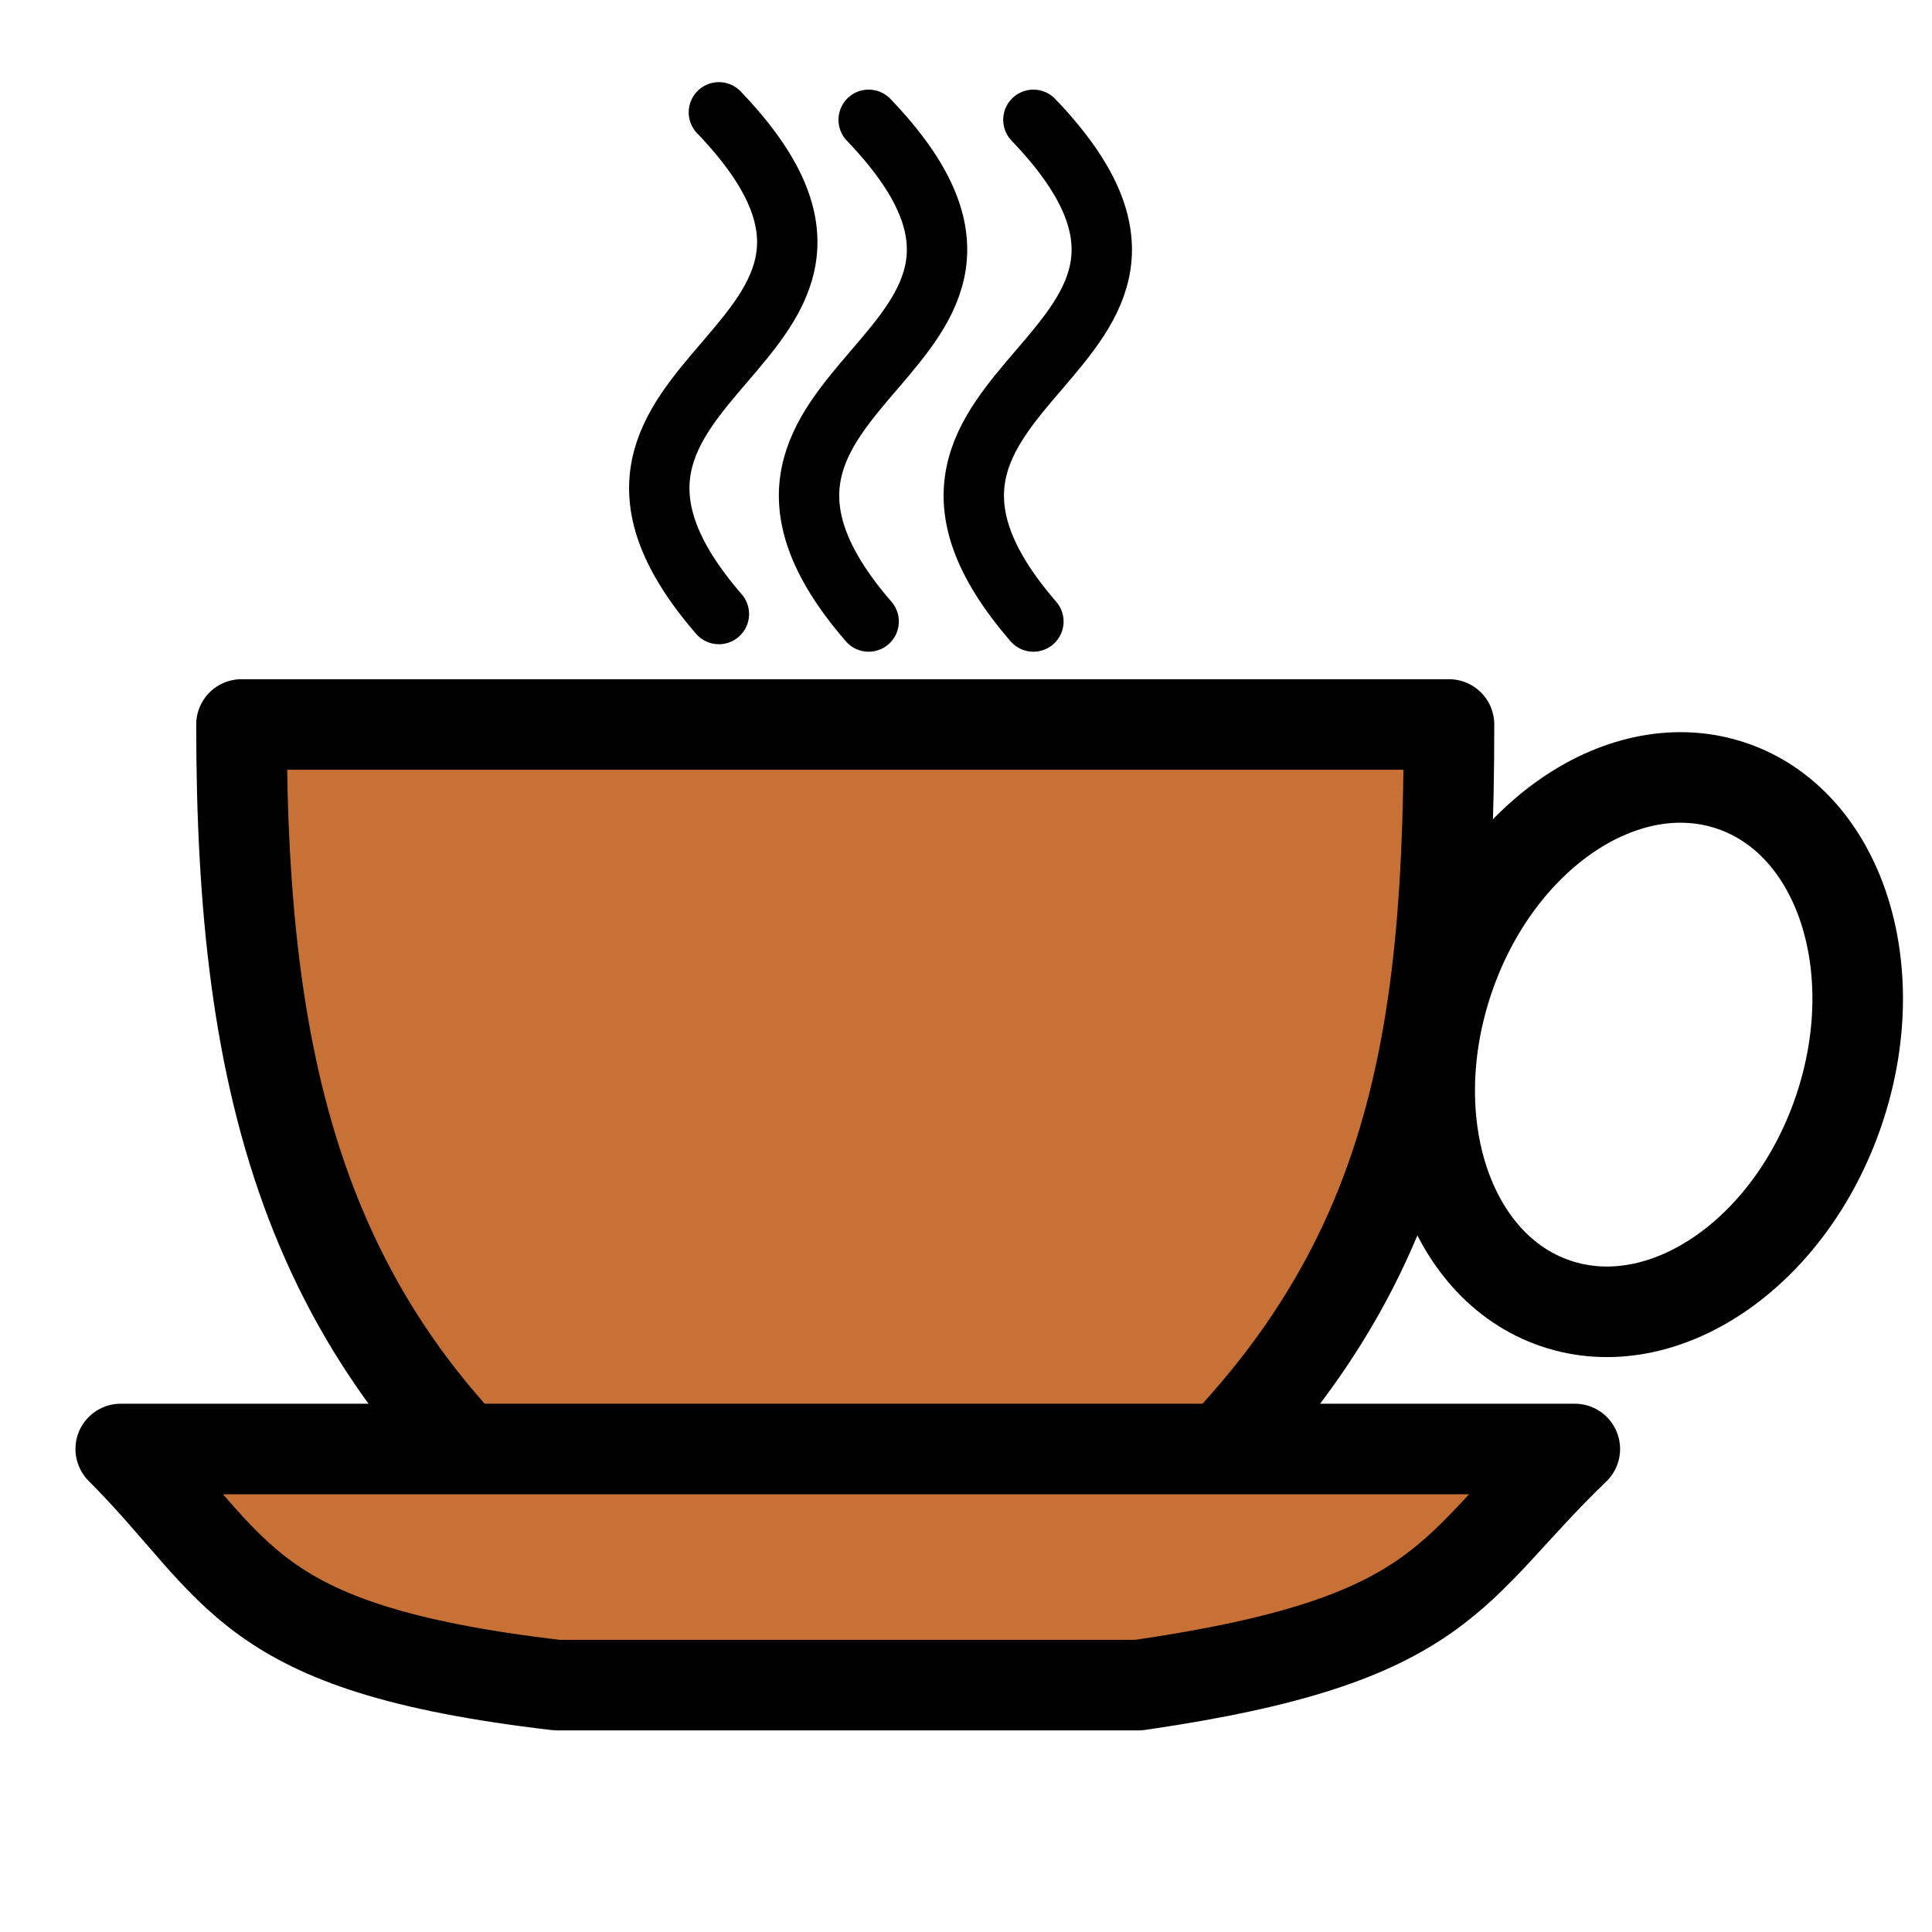
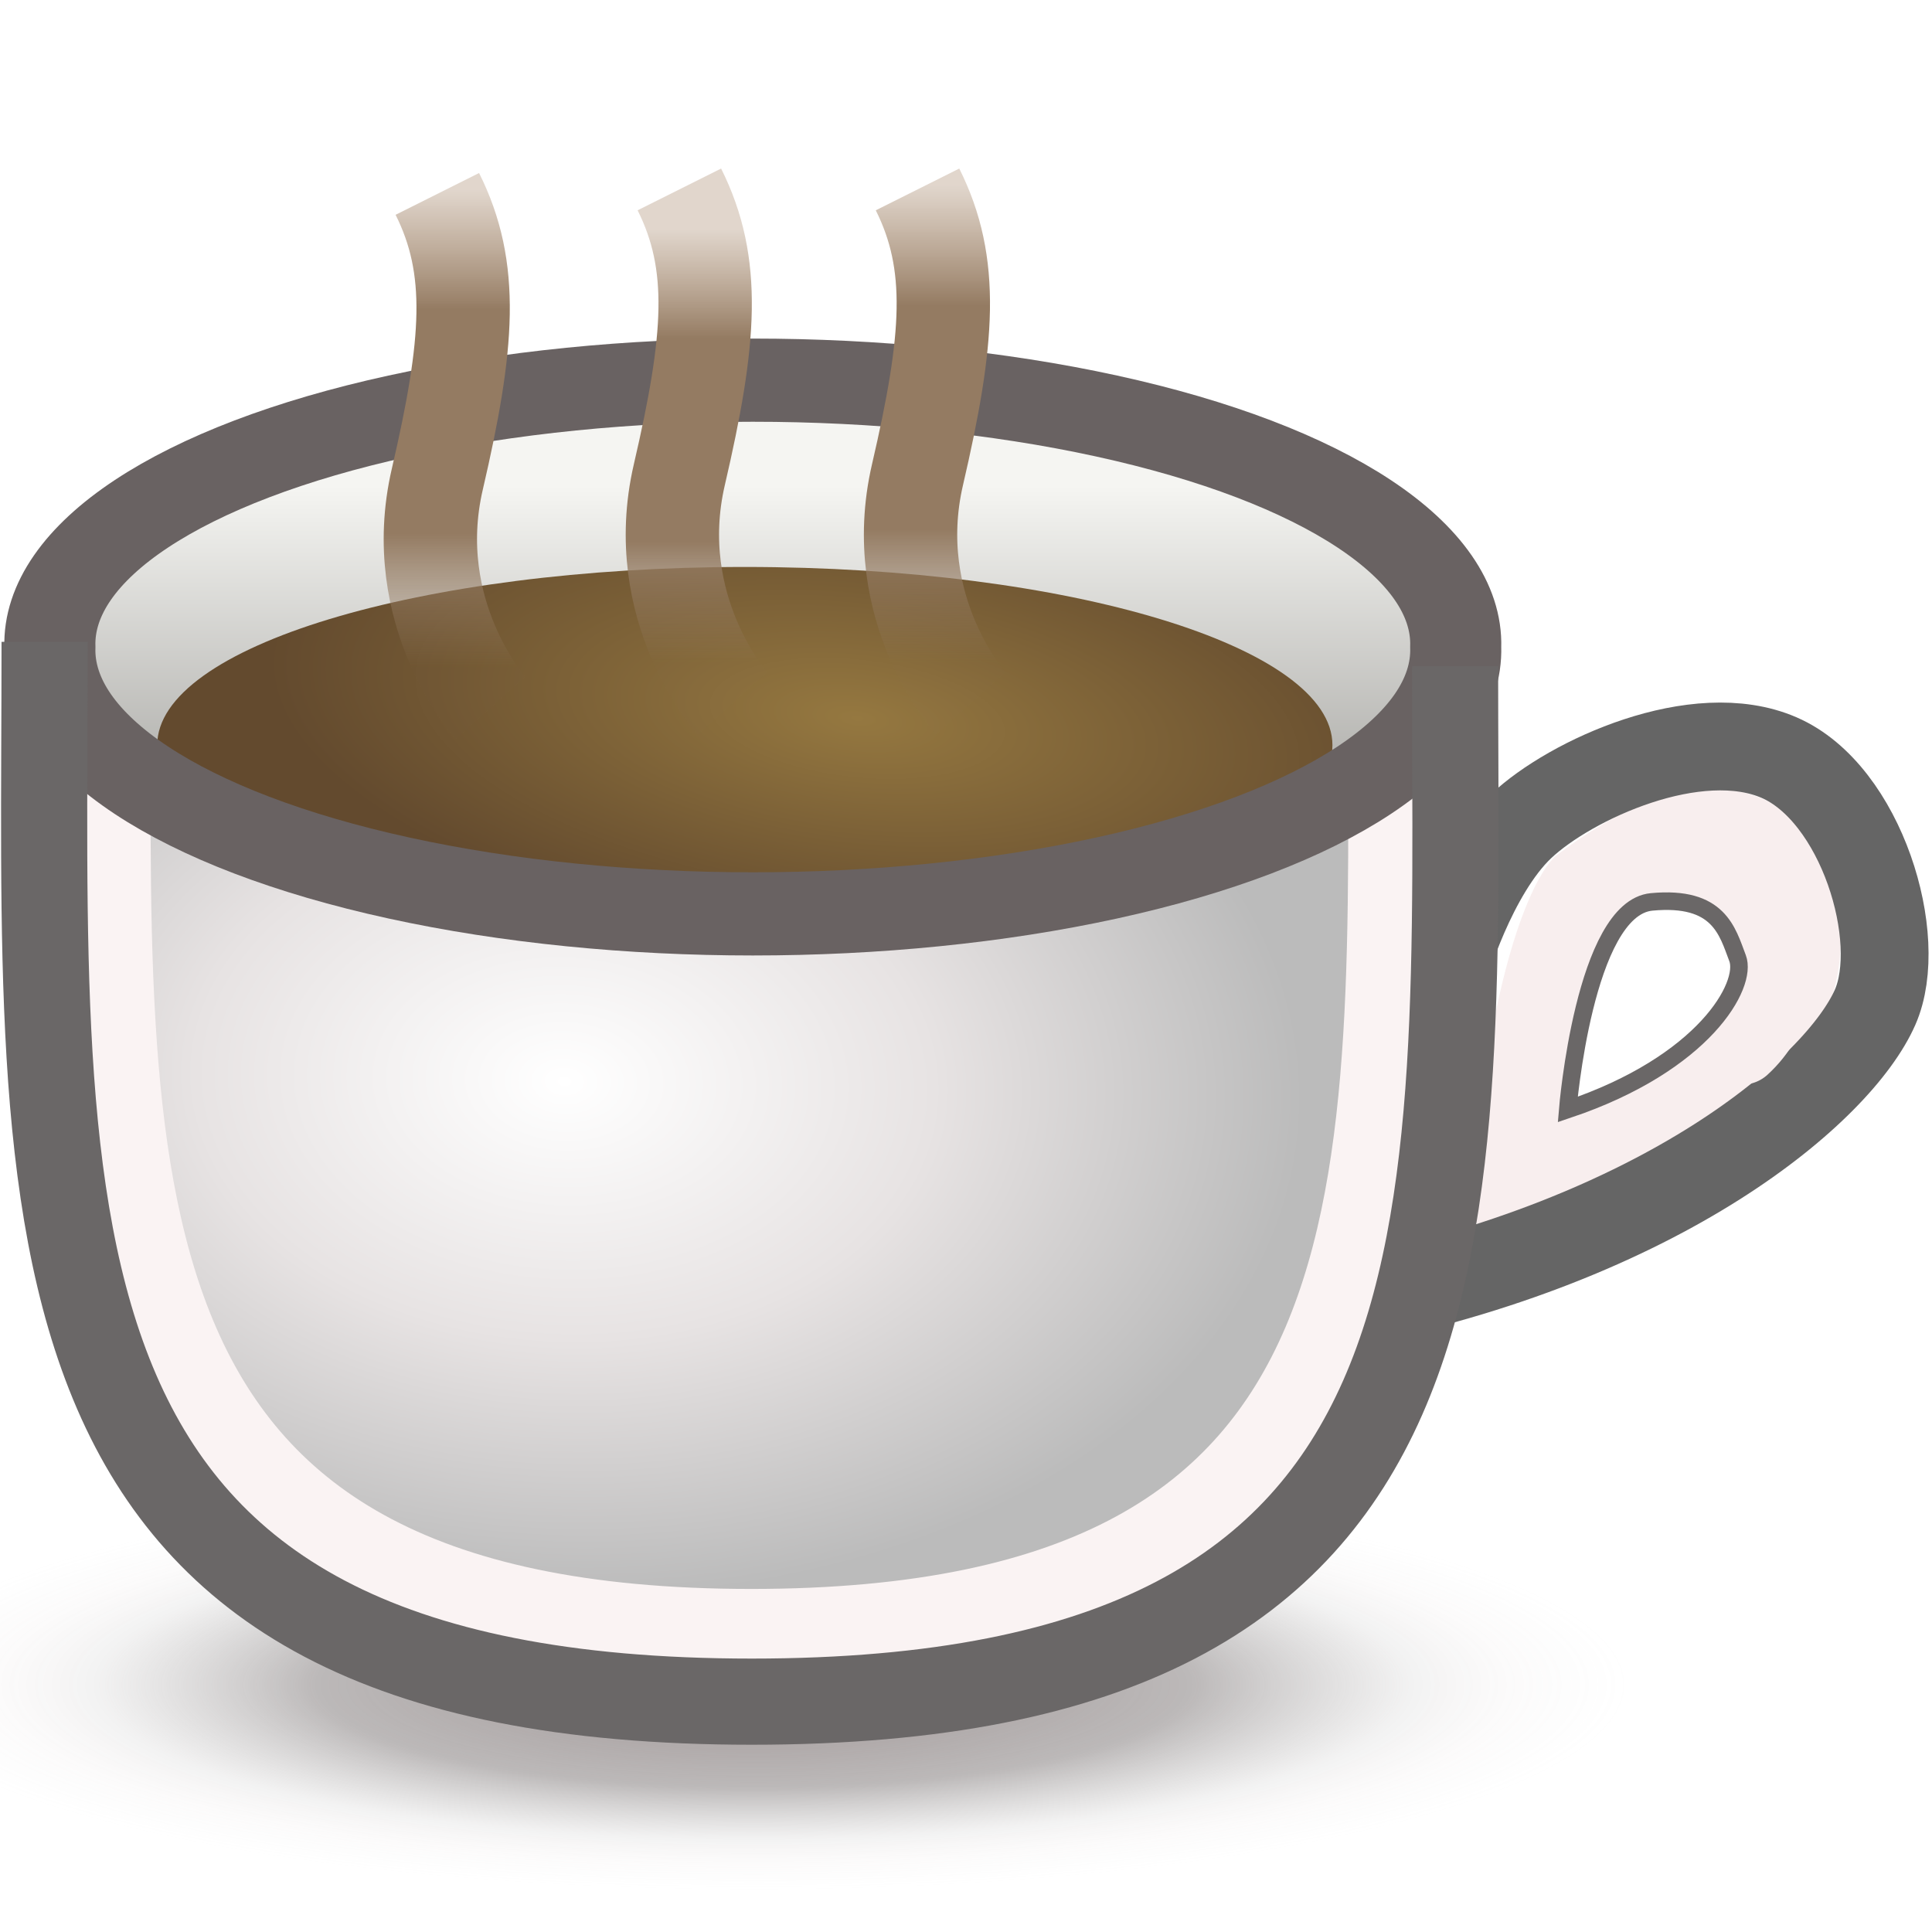
- <svg xmlns="http://www.w3.org/2000/svg" width="128" height="128" id="svg2" version="1.0">
-   <defs id="defs4">
-     </defs>
-   <g id="layer1" transform="translate(-66.38047,-391.3222)">
-     <path style="fill:#c87137;fill-rule:evenodd;stroke:#000000;stroke-width:6;stroke-linecap:butt;stroke-linejoin:round;stroke-miterlimit:4;stroke-dasharray:none;stroke-opacity:1" d="M 82.38,439.322 L 162.38,439.322 C 162.38,463.322 159.219,479.322 138.38,495.322 L 106.38,495.322 C 86.689,481.248 82.38,463.322 82.38,439.322 z" id="path7583" />
-     <path id="path7585" d="M 74.38,487.322 L 170.715,487.322 C 162.38,495.322 162.38,499.984 141.815,502.965 L 103.281,502.965 C 82.38,500.522 82.38,495.322 74.38,487.322 z" style="fill:#c87137;fill-rule:evenodd;stroke:#000000;stroke-width:6;stroke-linecap:butt;stroke-linejoin:round;stroke-miterlimit:4;stroke-dasharray:none;stroke-opacity:1" />
-     <path style="opacity:1;fill:none;fill-opacity:1;fill-rule:evenodd;stroke:#000000;stroke-width:6;stroke-linecap:round;stroke-linejoin:round;marker:none;marker-start:none;marker-mid:none;marker-end:none;stroke-miterlimit:4;stroke-dasharray:none;stroke-dashoffset:0;stroke-opacity:1;visibility:visible;display:inline;overflow:visible;enable-background:accumulate" id="path7589" d="M 116.093,67.721 A 13.643,18.109 0 1 1 88.806,67.721 A 13.643,18.109 0 1 1 116.093,67.721 z" transform="matrix(0.946512,0.3226686,-0.3226686,0.946512,100.1613,363.3755)" />
-     <path style="fill:none;fill-rule:evenodd;stroke:#000000;stroke-width:4;stroke-linecap:round;stroke-linejoin:miter;stroke-opacity:1;stroke-miterlimit:4;stroke-dasharray:none" d="M 47.628,7.442 C 62.885,23.359 33.534,24.402 47.628,40.682" id="path7593" transform="translate(66.38047,391.3222)" />
-     <path id="path7595" d="M 123.931,399.26 C 139.188,415.178 109.837,416.22 123.931,432.5" style="fill:none;fill-rule:evenodd;stroke:#000000;stroke-width:4;stroke-linecap:round;stroke-linejoin:miter;stroke-opacity:1;stroke-miterlimit:4;stroke-dasharray:none" />
-     <path style="fill:none;fill-rule:evenodd;stroke:#000000;stroke-width:4;stroke-linecap:round;stroke-linejoin:miter;stroke-opacity:1;stroke-miterlimit:4;stroke-dasharray:none" d="M 134.846,399.26 C 150.102,415.178 120.752,416.22 134.846,432.5" id="path7597" />
+ <svg xmlns="http://www.w3.org/2000/svg" xmlns:xlink="http://www.w3.org/1999/xlink" width="22" height="22" id="svg3529" version="1.0">
+   <defs id="defs3531">
+     <linearGradient id="linearGradient3491">
+       <stop style="stop-color:#624f4f;stop-opacity:0.605;" offset="0" id="stop3493" />
+       <stop id="stop4122" offset="0.5" style="stop-color:#595151;stop-opacity:0.404;" />
+       <stop style="stop-color:#7d7979;stop-opacity:0.098;" offset="0.75" id="stop4124" />
+       <stop id="stop4126" offset="0.875" style="stop-color:#c1aeae;stop-opacity:0.047;" />
+       <stop style="stop-color:#b2b1b1;stop-opacity:0.024;" offset="0.938" id="stop4128" />
+       <stop style="stop-color:#c4c4c4;stop-opacity:0;" offset="1" id="stop3495" />
+     </linearGradient>
+     <radialGradient xlink:href="#linearGradient3491" id="radialGradient3499" cx="62.137" cy="2.712" fx="62.137" fy="2.712" r="8.309" gradientTransform="matrix(0.4623837,0,0,0.1334852,33.40587,2.350195)" gradientUnits="userSpaceOnUse" />
+     <linearGradient id="linearGradient3410">
+       <stop style="stop-color:#ffffff;stop-opacity:1;" offset="0" id="stop3412" />
+       <stop id="stop3420" offset="0.5" style="stop-color:#e7e3e3;stop-opacity:1;" />
+       <stop style="stop-color:#bbbbbb;stop-opacity:1;" offset="1" id="stop3414" />
+     </linearGradient>
+     <radialGradient xlink:href="#linearGradient3410" id="radialGradient3418" cx="84.354" cy="21.894" fx="84.354" fy="21.894" r="8.156" gradientTransform="matrix(1.03251,4.3346301e-2,-3.0131885e-2,0.7177421,-80.01028,-7.05456)" gradientUnits="userSpaceOnUse" />
+     <linearGradient id="linearGradient3432">
+       <stop style="stop-color:#74736f;stop-opacity:1;" offset="0" id="stop3434" />
+       <stop style="stop-color:#f5f5f2;stop-opacity:1;" offset="1" id="stop3436" />
+     </linearGradient>
+     <linearGradient xlink:href="#linearGradient3432" id="linearGradient3440" x1="85.869" y1="20.859" x2="85.869" y2="14.947" gradientUnits="userSpaceOnUse" />
+     <linearGradient id="linearGradient3464">
+       <stop style="stop-color:#957840;stop-opacity:1;" offset="0" id="stop3466" />
+       <stop style="stop-color:#634a2e;stop-opacity:1;" offset="1" id="stop3468" />
+     </linearGradient>
+     <radialGradient xlink:href="#linearGradient3464" id="radialGradient3470" cx="87.969" cy="17.239" fx="87.969" fy="17.239" r="6.695" gradientTransform="matrix(-1.000407,-0.1351741,7.2986977e-2,-0.4324751,174.7154,37.25739)" gradientUnits="userSpaceOnUse" />
+     <linearGradient xlink:href="#linearGradient3507" id="linearGradient3513" x1="56.576" y1="13.28" x2="56.576" y2="18.039" gradientUnits="userSpaceOnUse" gradientTransform="matrix(0.9898572,0,0,1.141653,-50.75951,-12.99769)" />
+     <linearGradient xlink:href="#linearGradient3507" id="linearGradient3521" gradientUnits="userSpaceOnUse" x1="56.576" y1="13.718" x2="56.576" y2="18.039" gradientTransform="matrix(0.9898572,0,0,1.141653,-48.00351,-13.04814)" />
+     <linearGradient id="linearGradient3507">
+       <stop style="stop-color:#ad9177;stop-opacity:0.373;" offset="0" id="stop3509" />
+       <stop id="stop3515" offset="0.251" style="stop-color:#947b62;stop-opacity:1;" />
+       <stop style="stop-color:#947b62;stop-opacity:1;" offset="0.721" id="stop3517" />
+       <stop style="stop-color:#947b62;stop-opacity:0.009;" offset="1" id="stop3511" />
+     </linearGradient>
+     <linearGradient xlink:href="#linearGradient3507" id="linearGradient3525" gradientUnits="userSpaceOnUse" gradientTransform="matrix(0.9898572,0,0,1.141653,-45.29126,-13.04814)" x1="56.576" y1="13.28" x2="56.576" y2="18.039" />
+   </defs>
+   <g id="layer1">
+     <path style="opacity:1;fill:url(#radialGradient3499);fill-opacity:1;stroke:none;stroke-width:0.8;stroke-linecap:round;stroke-linejoin:miter;stroke-miterlimit:4;stroke-dasharray:none;stroke-opacity:1" id="path3489" d="M 70.446,2.712 A 8.309,2.828 0 1 1 53.829,2.712 A 8.309,2.828 0 1 1 70.446,2.712 z" transform="matrix(2.590425,0,0,2.10923,-152.3733,13.46363)" />
+     <path style="fill:url(#radialGradient3418);fill-opacity:1;fill-rule:evenodd;stroke:none;stroke-width:1px;stroke-linecap:butt;stroke-linejoin:miter;stroke-opacity:1" d="M 0.561,7.871 C 0.561,7.871 8.295,13.395 16.559,7.871 C 16.559,7.871 18.725,21.306 8.384,19.406 C 8.384,19.406 5.202,19.759 3.213,18.61 C 1.224,17.461 0.031,12.732 0.561,7.871 z" id="path3408" />
+     <path style="fill:none;fill-rule:evenodd;stroke:#f8eeee;stroke-width:1px;stroke-linecap:butt;stroke-linejoin:miter;stroke-opacity:1" d="M 16.73,13.5 C 16.73,13.5 19.696,12.899 20.355,11.281 C 20.699,10.438 20.262,8.469 18.043,10.125 C 18.043,10.125 17.48,10.75 17.23,13.781" id="path3482" />
+     <path style="fill:none;fill-rule:evenodd;stroke:#656565;stroke-width:1px;stroke-linecap:round;stroke-linejoin:miter;stroke-opacity:1" d="M 16.446,11.033 C 16.446,11.033 16.759,9.939 17.321,9.408 C 17.884,8.877 19.321,8.22 20.259,8.627 C 21.196,9.033 21.696,10.689 21.352,11.47 C 20.941,12.404 18.946,14.127 15.29,14.845" id="path3480" />
+     <path id="path3442" d="M 1.27,7.331 C 1.27,13.395 0.823,18.543 8.554,18.543 C 16.224,18.543 15.798,13.514 15.798,7.587" style="fill:none;fill-rule:evenodd;stroke:#faf3f3;stroke-width:0.899px;stroke-linecap:butt;stroke-linejoin:miter;stroke-opacity:1" />
+     <path style="opacity:1;fill:url(#linearGradient3440);fill-opacity:1;stroke:none;stroke-width:1;stroke-linecap:round;stroke-miterlimit:4;stroke-dasharray:none;stroke-opacity:1" id="path3422" d="M 94.31,16.722 A 7.977,2.475 0 1 1 78.356,16.722 A 7.977,2.475 0 1 1 94.31,16.722 z" transform="matrix(1.011753,0,0,1.079601,-78.39234,-10.6071)" />
+     <path style="opacity:1;fill:url(#radialGradient3470);fill-opacity:1;stroke:none;stroke-width:0.8;stroke-linecap:round;stroke-miterlimit:4;stroke-dasharray:none;stroke-opacity:1" id="path3462" d="M 93.382,18.246 A 6.695,2.232 0 1 1 79.991,18.246 A 6.695,2.232 0 1 1 93.382,18.246 z" transform="matrix(0.999362,0,0,0.9089593,-78.14973,-8.09984)" />
+     <path style="opacity:1;fill:none;fill-opacity:1;stroke:#696262;stroke-width:1;stroke-linecap:round;stroke-miterlimit:4;stroke-dasharray:none;stroke-opacity:1" id="path3401" d="M 93.406,17.172 A 7.719,3.172 0 1 1 77.969,17.172 A 7.719,3.172 0 1 1 93.406,17.172 z" transform="matrix(1.037014,0,0,0.9472165,-80.28685,-8.897841)" />
+     <path style="fill:none;fill-rule:evenodd;stroke:#6a6767;stroke-width:0.981px;stroke-linecap:butt;stroke-linejoin:miter;stroke-opacity:1" d="M 0.508,7.309 C 0.508,13.996 0.013,19.377 8.56,19.377 C 17.04,19.377 16.569,14.079 16.569,7.585" id="path3406" />
+     <path style="opacity:1;fill:none;fill-opacity:1;stroke:#f8eeee;stroke-width:0.8;stroke-linecap:round;stroke-linejoin:miter;stroke-miterlimit:4;stroke-dasharray:none;stroke-opacity:1" id="path3485" d="M 98.382,22.49 A 1.125,1.125 0 1 1 97.269,20.611" transform="matrix(-0.9733483,0.4688139,-0.4688139,-0.9733483,124.1748,-13.62029)" />
+     <path style="opacity:1;fill:none;fill-rule:evenodd;stroke:url(#linearGradient3513);stroke-width:1.063px;stroke-linecap:butt;stroke-linejoin:miter;stroke-opacity:1" d="M 5.585,8.061 C 5.585,8.061 4.623,6.991 4.98,5.455 C 5.337,3.918 5.405,3.057 4.98,2.208" id="path3501" />
+     <path id="path3519" d="M 8.341,8.01 C 8.341,8.01 7.379,6.941 7.736,5.404 C 8.093,3.867 8.161,3.007 7.736,2.157" style="opacity:1;fill:none;fill-rule:evenodd;stroke:url(#linearGradient3521);stroke-width:1.063px;stroke-linecap:butt;stroke-linejoin:miter;stroke-opacity:1" />
+     <path style="opacity:1;fill:none;fill-rule:evenodd;stroke:url(#linearGradient3525);stroke-width:1.063px;stroke-linecap:butt;stroke-linejoin:miter;stroke-opacity:1" d="M 11.053,8.01 C 11.053,8.01 10.091,6.941 10.448,5.404 C 10.805,3.867 10.873,3.007 10.448,2.157" id="path3523" />
+     <path style="fill:none;fill-rule:evenodd;stroke:#6a6767;stroke-width:0.2;stroke-linecap:butt;stroke-linejoin:miter;stroke-miterlimit:4;stroke-dasharray:none;stroke-opacity:1" d="M 17.852,12.634 C 17.852,12.634 18.04,10.342 18.808,10.27 C 19.576,10.198 19.67,10.607 19.786,10.911 C 19.902,11.215 19.41,12.11 17.852,12.634 z" id="path3527" />
  </g>
</svg>
